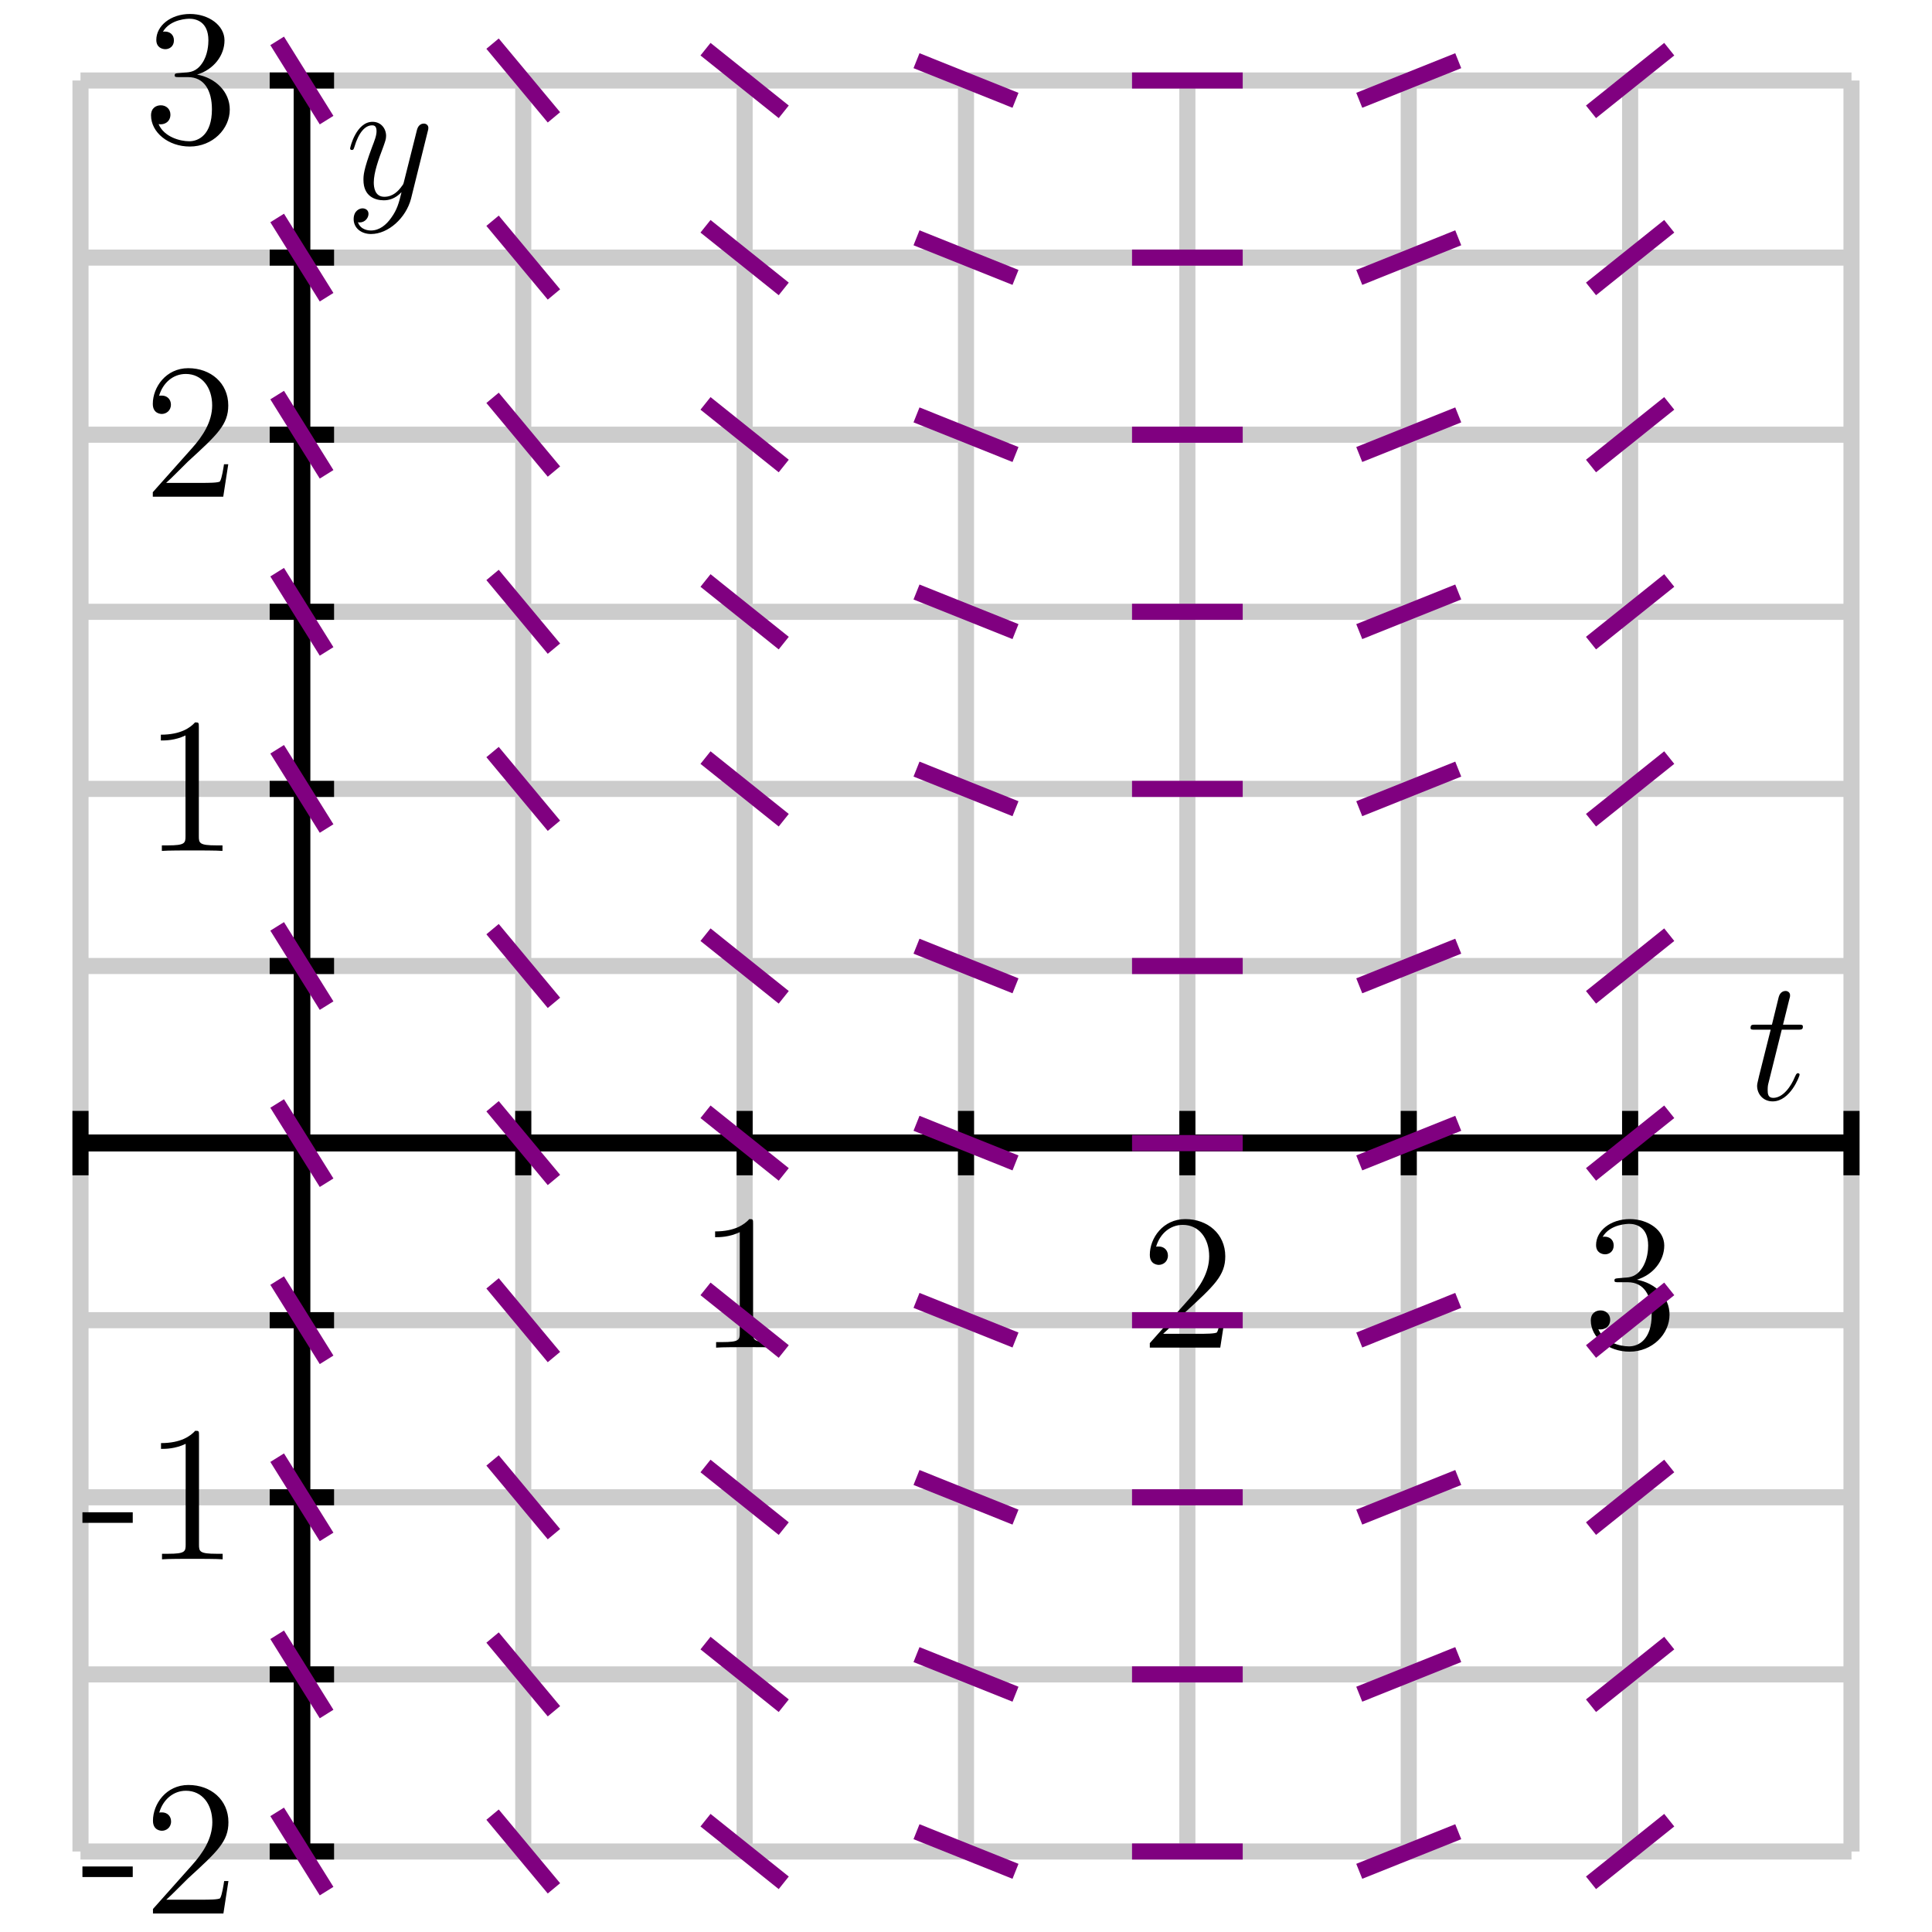
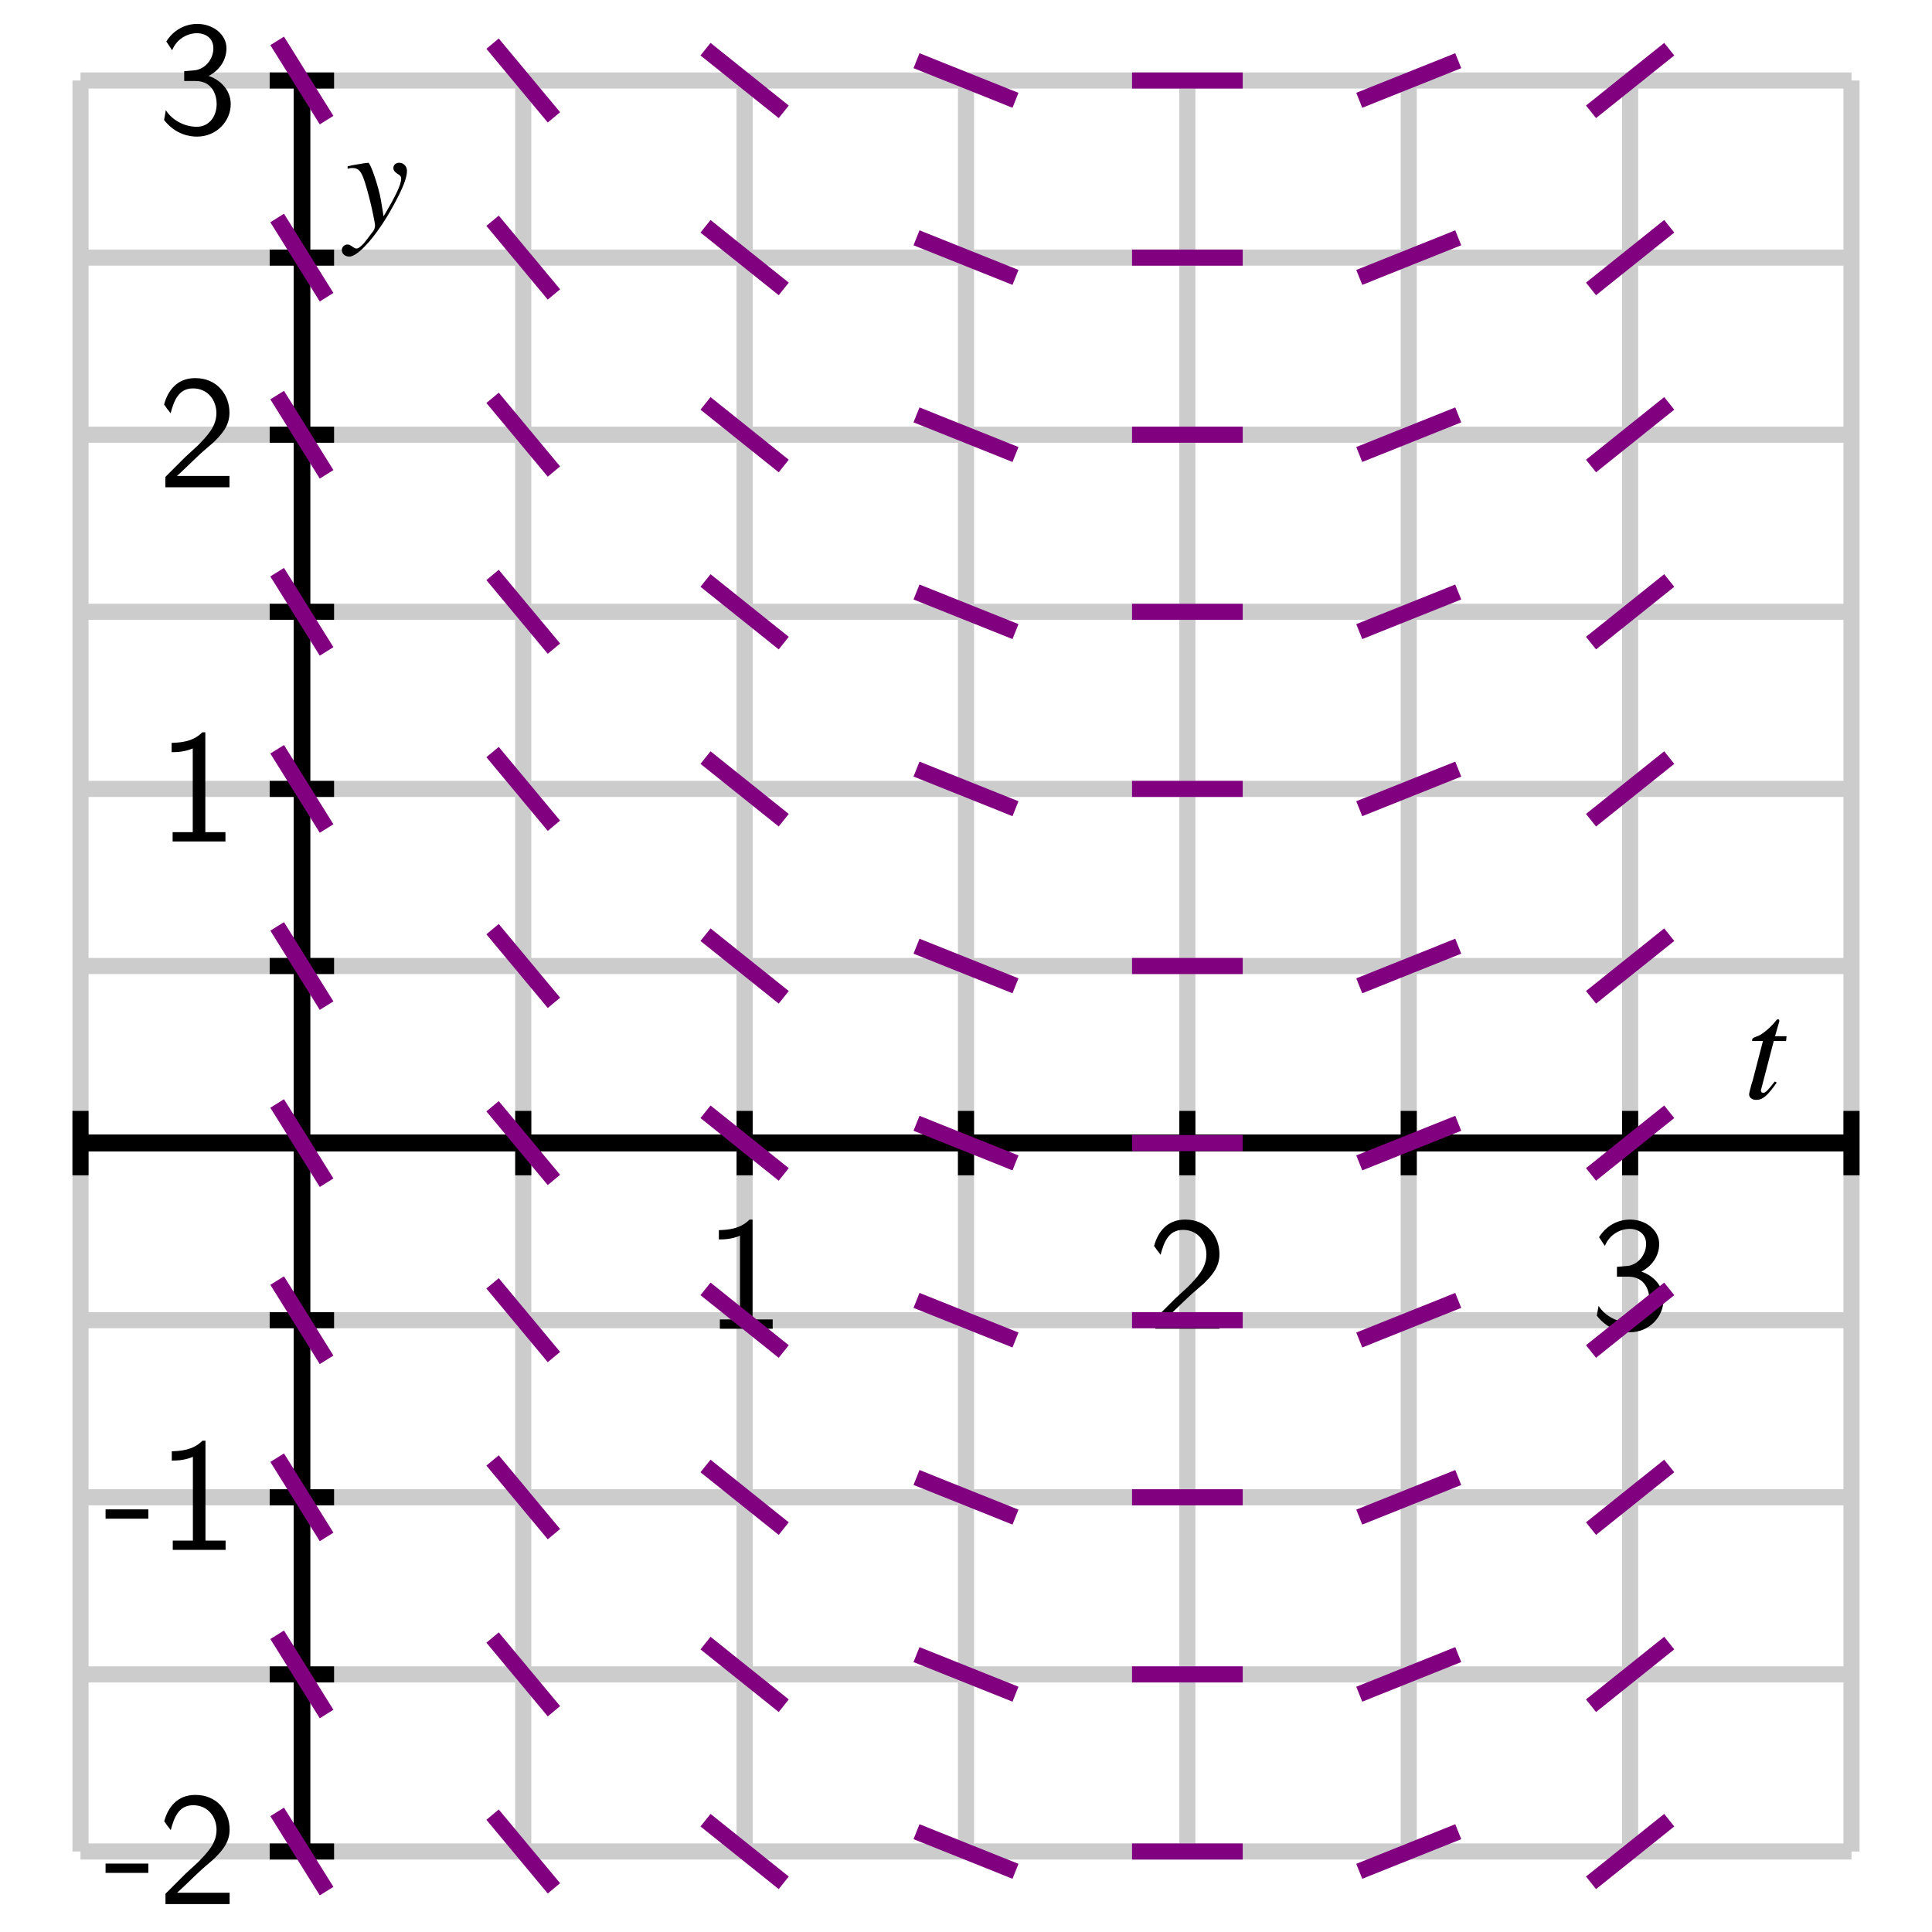
<svg xmlns="http://www.w3.org/2000/svg" xmlns:xlink="http://www.w3.org/1999/xlink" width="120pt" height="120pt" viewBox="0 0 120 120" version="1.1">
  <defs>
    <g>
      <symbol overflow="visible" id="glyph0-0">
        <path style="stroke:none;" d="" />
      </symbol>
      <symbol overflow="visible" id="glyph0-1">
-         <path style="stroke:none;" d="M 3.453 -7.688 C 3.453 -7.969 3.453 -7.984 3.219 -7.984 C 2.922 -7.656 2.328 -7.219 1.094 -7.219 L 1.094 -6.859 C 1.375 -6.859 1.969 -6.859 2.625 -7.172 L 2.625 -0.922 C 2.625 -0.484 2.594 -0.344 1.531 -0.344 L 1.156 -0.344 L 1.156 0 C 1.484 -0.031 2.656 -0.031 3.047 -0.031 C 3.438 -0.031 4.594 -0.031 4.922 0 L 4.922 -0.344 L 4.547 -0.344 C 3.484 -0.344 3.453 -0.484 3.453 -0.922 Z M 3.453 -7.688 " />
+         <path style="stroke:none;" d="M 2.984 -6.781 L 2.797 -6.781 C 2.203 -6.172 1.375 -6.141 0.891 -6.125 L 0.891 -5.547 C 1.219 -5.547 1.703 -5.562 2.203 -5.781 L 2.203 -0.578 L 0.953 -0.578 L 0.953 0 L 4.234 0 L 4.234 -0.578 L 2.984 -0.578 Z M 2.984 -6.781 " />
      </symbol>
      <symbol overflow="visible" id="glyph0-2">
-         <path style="stroke:none;" d="M 5.281 -2.016 L 5.016 -2.016 C 4.984 -1.812 4.891 -1.156 4.766 -0.953 C 4.688 -0.859 4 -0.859 3.641 -0.859 L 1.422 -0.859 C 1.734 -1.125 2.469 -1.891 2.781 -2.188 C 4.609 -3.859 5.281 -4.484 5.281 -5.672 C 5.281 -7.062 4.188 -7.984 2.797 -7.984 C 1.406 -7.984 0.594 -6.797 0.594 -5.766 C 0.594 -5.141 1.109 -5.141 1.156 -5.141 C 1.406 -5.141 1.719 -5.328 1.719 -5.719 C 1.719 -6.047 1.484 -6.281 1.156 -6.281 C 1.047 -6.281 1.016 -6.281 0.984 -6.266 C 1.219 -7.078 1.859 -7.625 2.641 -7.625 C 3.656 -7.625 4.281 -6.781 4.281 -5.672 C 4.281 -4.656 3.703 -3.766 3.016 -3 L 0.594 -0.281 L 0.594 0 L 4.969 0 Z M 5.281 -2.016 " />
+         <path style="stroke:none;" d="M 1.734 -1.875 L 0.5 -0.641 L 0.5 0 L 4.484 0 L 4.484 -0.703 L 2.672 -0.703 C 2.547 -0.703 2.438 -0.703 2.312 -0.703 L 1.219 -0.703 C 1.547 -0.984 2.297 -1.734 2.609 -2.016 C 2.797 -2.203 3.312 -2.625 3.5 -2.797 C 3.953 -3.25 4.484 -3.781 4.484 -4.625 C 4.484 -5.781 3.688 -6.781 2.359 -6.781 C 1.219 -6.781 0.656 -6 0.422 -5.141 C 0.547 -4.969 0.594 -4.906 0.609 -4.875 C 0.625 -4.859 0.734 -4.734 0.828 -4.594 C 1.031 -5.359 1.312 -6.141 2.219 -6.141 C 3.156 -6.141 3.672 -5.391 3.672 -4.609 C 3.672 -3.766 3.094 -3.188 2.516 -2.594 Z M 1.734 -1.875 " />
      </symbol>
      <symbol overflow="visible" id="glyph0-3">
-         <path style="stroke:none;" d="M 2.203 -4.312 C 2 -4.297 1.953 -4.281 1.953 -4.172 C 1.953 -4.062 2.016 -4.062 2.234 -4.062 L 2.781 -4.062 C 3.797 -4.062 4.266 -3.219 4.266 -2.062 C 4.266 -0.484 3.438 -0.078 2.859 -0.078 C 2.281 -0.078 1.297 -0.344 0.953 -1.141 C 1.328 -1.078 1.688 -1.297 1.688 -1.734 C 1.688 -2.078 1.422 -2.312 1.094 -2.312 C 0.797 -2.312 0.484 -2.141 0.484 -1.688 C 0.484 -0.625 1.562 0.25 2.891 0.25 C 4.312 0.25 5.375 -0.844 5.375 -2.047 C 5.375 -3.156 4.484 -4.016 3.344 -4.219 C 4.375 -4.531 5.047 -5.406 5.047 -6.344 C 5.047 -7.281 4.062 -7.984 2.906 -7.984 C 1.703 -7.984 0.812 -7.25 0.812 -6.375 C 0.812 -5.891 1.188 -5.797 1.375 -5.797 C 1.625 -5.797 1.906 -5.969 1.906 -6.344 C 1.906 -6.719 1.625 -6.891 1.359 -6.891 C 1.281 -6.891 1.266 -6.891 1.219 -6.875 C 1.688 -7.688 2.812 -7.688 2.875 -7.688 C 3.266 -7.688 4.047 -7.516 4.047 -6.344 C 4.047 -6.109 4.016 -5.438 3.656 -4.922 C 3.297 -4.391 2.891 -4.359 2.562 -4.344 Z M 2.203 -4.312 " />
+         <path style="stroke:none;" d="M 0.922 -5.141 C 1.203 -5.844 1.859 -6.203 2.469 -6.203 C 2.984 -6.203 3.484 -5.906 3.484 -5.266 C 3.484 -4.656 3.062 -4.062 2.453 -3.922 C 2.406 -3.906 2.375 -3.906 1.672 -3.844 L 1.672 -3.234 L 2.375 -3.234 C 3.453 -3.234 3.688 -2.312 3.688 -1.812 C 3.688 -1.031 3.219 -0.391 2.453 -0.391 C 1.766 -0.391 0.969 -0.734 0.531 -1.422 L 0.422 -0.812 C 1.156 0.125 2.062 0.219 2.469 0.219 C 3.688 0.219 4.562 -0.75 4.562 -1.797 C 4.562 -2.703 3.875 -3.328 3.188 -3.547 C 3.953 -3.953 4.297 -4.625 4.297 -5.266 C 4.297 -6.125 3.469 -6.781 2.484 -6.781 C 1.703 -6.781 0.984 -6.375 0.562 -5.688 Z M 0.922 -5.141 " />
      </symbol>
      <symbol overflow="visible" id="glyph0-4">
-         <path style="stroke:none;" d="M 3.25 -2.266 L 3.25 -2.922 L 0.125 -2.922 L 0.125 -2.266 Z M 3.25 -2.266 " />
+         <path style="stroke:none;" d="M 2.766 -1.938 L 2.766 -2.516 L 0.109 -2.516 L 0.109 -1.938 Z M 2.766 -1.938 " />
      </symbol>
      <symbol overflow="visible" id="glyph1-0">
        <path style="stroke:none;" d="" />
      </symbol>
      <symbol overflow="visible" id="glyph1-1">
-         <path style="stroke:none;" d="M 2.172 -4.344 L 3.156 -4.344 C 3.375 -4.344 3.484 -4.344 3.484 -4.531 C 3.484 -4.656 3.406 -4.656 3.203 -4.656 L 2.25 -4.656 L 2.641 -6.234 C 2.688 -6.375 2.688 -6.406 2.688 -6.484 C 2.688 -6.656 2.547 -6.75 2.406 -6.75 C 2.328 -6.75 2.078 -6.719 1.984 -6.375 L 1.562 -4.656 L 0.547 -4.656 C 0.328 -4.656 0.234 -4.656 0.234 -4.453 C 0.234 -4.344 0.312 -4.344 0.516 -4.344 L 1.484 -4.344 L 0.766 -1.484 C 0.688 -1.109 0.641 -1 0.641 -0.859 C 0.641 -0.359 1 0.109 1.609 0.109 C 2.703 0.109 3.281 -1.469 3.281 -1.547 C 3.281 -1.609 3.234 -1.641 3.172 -1.641 C 3.156 -1.641 3.109 -1.641 3.094 -1.594 C 3.078 -1.594 3.062 -1.578 2.984 -1.406 C 2.766 -0.859 2.266 -0.109 1.641 -0.109 C 1.312 -0.109 1.297 -0.375 1.297 -0.609 C 1.297 -0.625 1.297 -0.828 1.328 -0.953 Z M 2.172 -4.344 " />
+         <path style="stroke:none;" d="M 2.656 -3.859 L 1.938 -3.859 L 2.203 -4.781 C 2.203 -4.797 2.203 -4.812 2.203 -4.828 C 2.203 -4.891 2.172 -4.906 2.141 -4.906 C 2.078 -4.906 2.047 -4.906 2 -4.828 C 1.641 -4.375 1.094 -3.922 0.797 -3.844 C 0.578 -3.766 0.516 -3.719 0.516 -3.625 C 0.516 -3.609 0.516 -3.594 0.516 -3.562 L 1.188 -3.562 L 0.547 -1.094 C 0.516 -1.016 0.516 -0.984 0.484 -0.906 C 0.406 -0.625 0.328 -0.312 0.328 -0.25 C 0.328 -0.047 0.516 0.094 0.766 0.094 C 1.172 0.094 1.469 -0.156 2.047 -0.984 L 1.922 -1.047 C 1.484 -0.484 1.344 -0.344 1.203 -0.344 C 1.109 -0.344 1.062 -0.406 1.062 -0.516 C 1.062 -0.531 1.062 -0.547 1.078 -0.562 L 1.859 -3.562 L 2.625 -3.562 Z M 2.656 -3.859 " />
      </symbol>
      <symbol overflow="visible" id="glyph1-2">
-         <path style="stroke:none;" d="M 2.844 1.203 C 2.547 1.625 2.125 1.984 1.594 1.984 C 1.469 1.984 0.953 1.969 0.781 1.469 C 0.828 1.484 0.875 1.484 0.891 1.484 C 1.219 1.484 1.438 1.203 1.438 0.953 C 1.438 0.703 1.234 0.609 1.062 0.609 C 0.891 0.609 0.516 0.75 0.516 1.281 C 0.516 1.828 0.984 2.203 1.594 2.203 C 2.672 2.203 3.766 1.203 4.078 0.016 L 5.125 -4.203 C 5.141 -4.25 5.156 -4.312 5.156 -4.391 C 5.156 -4.547 5.031 -4.656 4.875 -4.656 C 4.766 -4.656 4.547 -4.609 4.453 -4.281 L 3.656 -1.109 C 3.609 -0.922 3.609 -0.891 3.516 -0.781 C 3.297 -0.469 2.953 -0.109 2.422 -0.109 C 1.828 -0.109 1.766 -0.703 1.766 -1 C 1.766 -1.609 2.062 -2.438 2.359 -3.219 C 2.469 -3.531 2.531 -3.688 2.531 -3.891 C 2.531 -4.344 2.219 -4.766 1.688 -4.766 C 0.688 -4.766 0.297 -3.203 0.297 -3.109 C 0.297 -3.062 0.328 -3.016 0.406 -3.016 C 0.5 -3.016 0.516 -3.062 0.562 -3.203 C 0.828 -4.109 1.234 -4.547 1.656 -4.547 C 1.75 -4.547 1.938 -4.547 1.938 -4.188 C 1.938 -3.906 1.812 -3.594 1.656 -3.188 C 1.125 -1.766 1.125 -1.422 1.125 -1.156 C 1.125 -0.125 1.859 0.109 2.391 0.109 C 2.703 0.109 3.094 0.016 3.484 -0.391 L 3.484 -0.375 C 3.328 0.266 3.219 0.688 2.844 1.203 Z M 2.844 1.203 " />
+         <path style="stroke:none;" d="M 0.141 -3.594 C 0.25 -3.625 0.312 -3.641 0.406 -3.641 C 0.922 -3.641 1.062 -3.406 1.469 -1.859 C 1.625 -1.281 1.844 -0.219 1.844 -0.078 C 1.844 0.078 1.797 0.219 1.656 0.375 C 1.375 0.75 1.203 0.984 1.094 1.094 C 0.906 1.281 0.797 1.359 0.688 1.359 C 0.625 1.359 0.562 1.328 0.469 1.266 C 0.328 1.156 0.234 1.109 0.141 1.109 C -0.062 1.109 -0.219 1.266 -0.219 1.453 C -0.219 1.688 -0.016 1.859 0.25 1.859 C 0.812 1.859 2 0.5 2.969 -1.281 C 3.578 -2.391 3.828 -3.031 3.828 -3.469 C 3.828 -3.75 3.609 -3.969 3.344 -3.969 C 3.125 -3.969 2.984 -3.828 2.984 -3.641 C 2.984 -3.5 3.062 -3.406 3.234 -3.281 C 3.406 -3.188 3.469 -3.109 3.469 -2.984 C 3.469 -2.625 3.141 -1.922 2.375 -0.641 L 2.203 -1.688 C 2.062 -2.484 1.562 -3.969 1.422 -3.969 L 1.391 -3.969 C 1.375 -3.953 1.344 -3.953 1.312 -3.953 C 1.219 -3.953 0.906 -3.891 0.422 -3.812 C 0.375 -3.797 0.266 -3.766 0.141 -3.75 Z M 0.141 -3.594 " />
      </symbol>
    </g>
  </defs>
  <g id="surface1">
    <path style="fill:none;stroke-width:10;stroke-linecap:butt;stroke-linejoin:miter;stroke:rgb(80.077%,80.077%,80.077%);stroke-opacity:1;stroke-miterlimit:10;" d="M 50 50 L 50 1150 M 187.5 50 L 187.5 1150 M 325 50 L 325 1150 M 462.5 50 L 462.5 1150 M 600 50 L 600 1150 M 737.5 50 L 737.5 1150 M 875 50 L 875 1150 M 1012.5 50 L 1012.5 1150 M 1150 50 L 1150 1150 M 50 50 L 1150 50 M 50 160 L 1150 160 M 50 270 L 1150 270 M 50 380 L 1150 380 M 50 490 L 1150 490 M 50 600 L 1150 600 M 50 710 L 1150 710 M 50 820 L 1150 820 M 50 930 L 1150 930 M 50 1040 L 1150 1040 M 50 1150 L 1150 1150 " transform="matrix(0.1,0,0,-0.1,0,120)" />
    <path style="fill:none;stroke-width:10;stroke-linecap:butt;stroke-linejoin:miter;stroke:rgb(0%,0%,0%);stroke-opacity:1;stroke-miterlimit:10;" d="M 50 490 L 1150 490 M 187.5 50 L 187.5 1150 " transform="matrix(0.1,0,0,-0.1,0,120)" />
    <path style="fill:none;stroke-width:10;stroke-linecap:butt;stroke-linejoin:miter;stroke:rgb(0%,0%,0%);stroke-opacity:1;stroke-miterlimit:10;" d="M 50 490 L 1150 490 M 187.5 50 L 187.5 1150 M 50 470 L 50 510 " transform="matrix(0.1,0,0,-0.1,0,120)" />
    <path style="fill:none;stroke-width:10;stroke-linecap:butt;stroke-linejoin:miter;stroke:rgb(0%,0%,0%);stroke-opacity:1;stroke-miterlimit:10;" d="M 50 490 L 1150 490 M 187.5 50 L 187.5 1150 M 187.5 470 L 187.5 510 " transform="matrix(0.1,0,0,-0.1,0,120)" />
    <path style="fill:none;stroke-width:10;stroke-linecap:butt;stroke-linejoin:miter;stroke:rgb(0%,0%,0%);stroke-opacity:1;stroke-miterlimit:10;" d="M 50 490 L 1150 490 M 187.5 50 L 187.5 1150 M 325 470 L 325 510 " transform="matrix(0.1,0,0,-0.1,0,120)" />
    <path style="fill:none;stroke-width:10;stroke-linecap:butt;stroke-linejoin:miter;stroke:rgb(0%,0%,0%);stroke-opacity:1;stroke-miterlimit:10;" d="M 50 490 L 1150 490 M 187.5 50 L 187.5 1150 M 462.5 470 L 462.5 510 " transform="matrix(0.1,0,0,-0.1,0,120)" />
    <path style="fill:none;stroke-width:10;stroke-linecap:butt;stroke-linejoin:miter;stroke:rgb(0%,0%,0%);stroke-opacity:1;stroke-miterlimit:10;" d="M 50 490 L 1150 490 M 187.5 50 L 187.5 1150 M 600 470 L 600 510 " transform="matrix(0.1,0,0,-0.1,0,120)" />
    <path style="fill:none;stroke-width:10;stroke-linecap:butt;stroke-linejoin:miter;stroke:rgb(0%,0%,0%);stroke-opacity:1;stroke-miterlimit:10;" d="M 50 490 L 1150 490 M 187.5 50 L 187.5 1150 M 737.5 470 L 737.5 510 " transform="matrix(0.1,0,0,-0.1,0,120)" />
    <path style="fill:none;stroke-width:10;stroke-linecap:butt;stroke-linejoin:miter;stroke:rgb(0%,0%,0%);stroke-opacity:1;stroke-miterlimit:10;" d="M 50 490 L 1150 490 M 187.5 50 L 187.5 1150 M 875 470 L 875 510 " transform="matrix(0.1,0,0,-0.1,0,120)" />
    <path style="fill:none;stroke-width:10;stroke-linecap:butt;stroke-linejoin:miter;stroke:rgb(0%,0%,0%);stroke-opacity:1;stroke-miterlimit:10;" d="M 50 490 L 1150 490 M 187.5 50 L 187.5 1150 M 1012.5 470 L 1012.5 510 " transform="matrix(0.1,0,0,-0.1,0,120)" />
    <path style="fill:none;stroke-width:10;stroke-linecap:butt;stroke-linejoin:miter;stroke:rgb(0%,0%,0%);stroke-opacity:1;stroke-miterlimit:10;" d="M 50 490 L 1150 490 M 187.5 50 L 187.5 1150 M 1150 470 L 1150 510 " transform="matrix(0.1,0,0,-0.1,0,120)" />
    <path style="fill:none;stroke-width:10;stroke-linecap:butt;stroke-linejoin:miter;stroke:rgb(0%,0%,0%);stroke-opacity:1;stroke-miterlimit:10;" d="M 50 490 L 1150 490 M 187.5 50 L 187.5 1150 M 167.5 50 L 207.5 50 " transform="matrix(0.1,0,0,-0.1,0,120)" />
    <path style="fill:none;stroke-width:10;stroke-linecap:butt;stroke-linejoin:miter;stroke:rgb(0%,0%,0%);stroke-opacity:1;stroke-miterlimit:10;" d="M 50 490 L 1150 490 M 187.5 50 L 187.5 1150 M 167.5 160 L 207.5 160 " transform="matrix(0.1,0,0,-0.1,0,120)" />
    <path style="fill:none;stroke-width:10;stroke-linecap:butt;stroke-linejoin:miter;stroke:rgb(0%,0%,0%);stroke-opacity:1;stroke-miterlimit:10;" d="M 50 490 L 1150 490 M 187.5 50 L 187.5 1150 M 167.5 270 L 207.5 270 " transform="matrix(0.1,0,0,-0.1,0,120)" />
    <path style="fill:none;stroke-width:10;stroke-linecap:butt;stroke-linejoin:miter;stroke:rgb(0%,0%,0%);stroke-opacity:1;stroke-miterlimit:10;" d="M 50 490 L 1150 490 M 187.5 50 L 187.5 1150 M 167.5 380 L 207.5 380 " transform="matrix(0.1,0,0,-0.1,0,120)" />
    <path style="fill:none;stroke-width:10;stroke-linecap:butt;stroke-linejoin:miter;stroke:rgb(0%,0%,0%);stroke-opacity:1;stroke-miterlimit:10;" d="M 50 490 L 1150 490 M 187.5 50 L 187.5 1150 M 167.5 490 L 207.5 490 " transform="matrix(0.1,0,0,-0.1,0,120)" />
    <path style="fill:none;stroke-width:10;stroke-linecap:butt;stroke-linejoin:miter;stroke:rgb(0%,0%,0%);stroke-opacity:1;stroke-miterlimit:10;" d="M 50 490 L 1150 490 M 187.5 50 L 187.5 1150 M 167.5 600 L 207.5 600 " transform="matrix(0.1,0,0,-0.1,0,120)" />
    <path style="fill:none;stroke-width:10;stroke-linecap:butt;stroke-linejoin:miter;stroke:rgb(0%,0%,0%);stroke-opacity:1;stroke-miterlimit:10;" d="M 50 490 L 1150 490 M 187.5 50 L 187.5 1150 M 167.5 710 L 207.5 710 " transform="matrix(0.1,0,0,-0.1,0,120)" />
    <path style="fill:none;stroke-width:10;stroke-linecap:butt;stroke-linejoin:miter;stroke:rgb(0%,0%,0%);stroke-opacity:1;stroke-miterlimit:10;" d="M 50 490 L 1150 490 M 187.5 50 L 187.5 1150 M 167.5 820 L 207.5 820 " transform="matrix(0.1,0,0,-0.1,0,120)" />
    <path style="fill:none;stroke-width:10;stroke-linecap:butt;stroke-linejoin:miter;stroke:rgb(0%,0%,0%);stroke-opacity:1;stroke-miterlimit:10;" d="M 50 490 L 1150 490 M 187.5 50 L 187.5 1150 M 167.5 930 L 207.5 930 " transform="matrix(0.1,0,0,-0.1,0,120)" />
    <path style="fill:none;stroke-width:10;stroke-linecap:butt;stroke-linejoin:miter;stroke:rgb(0%,0%,0%);stroke-opacity:1;stroke-miterlimit:10;" d="M 50 490 L 1150 490 M 187.5 50 L 187.5 1150 M 167.5 1040 L 207.5 1040 " transform="matrix(0.1,0,0,-0.1,0,120)" />
    <path style="fill:none;stroke-width:10;stroke-linecap:butt;stroke-linejoin:miter;stroke:rgb(0%,0%,0%);stroke-opacity:1;stroke-miterlimit:10;" d="M 50 490 L 1150 490 M 187.5 50 L 187.5 1150 M 167.5 1150 L 207.5 1150 " transform="matrix(0.1,0,0,-0.1,0,120)" />
    <g style="fill:rgb(0%,0%,0%);fill-opacity:1;">
-       <use xlink:href="#glyph0-1" x="43.323" y="83.704" />
+       <use xlink:href="#glyph0-1" x="43.759" y="82.531" />
    </g>
    <g style="fill:rgb(0%,0%,0%);fill-opacity:1;">
-       <use xlink:href="#glyph0-2" x="70.823" y="83.704" />
+       <use xlink:href="#glyph0-2" x="71.259" y="82.531" />
    </g>
    <g style="fill:rgb(0%,0%,0%);fill-opacity:1;">
-       <use xlink:href="#glyph0-3" x="98.323" y="83.704" />
+       <use xlink:href="#glyph0-3" x="98.759" y="82.531" />
    </g>
    <g style="fill:rgb(0%,0%,0%);fill-opacity:1;">
-       <use xlink:href="#glyph0-4" x="4.995" y="118.852" />
-       <use xlink:href="#glyph0-2" x="8.907" y="118.852" />
+       <use xlink:href="#glyph0-4" x="6.448" y="118.266" />
+       <use xlink:href="#glyph0-2" x="9.778" y="118.266" />
    </g>
    <g style="fill:rgb(0%,0%,0%);fill-opacity:1;">
-       <use xlink:href="#glyph0-4" x="4.995" y="96.852" />
-       <use xlink:href="#glyph0-1" x="8.907" y="96.852" />
+       <use xlink:href="#glyph0-4" x="6.448" y="96.266" />
+       <use xlink:href="#glyph0-1" x="9.778" y="96.266" />
    </g>
    <g style="fill:rgb(0%,0%,0%);fill-opacity:1;">
-       <use xlink:href="#glyph0-1" x="8.897" y="52.852" />
+       <use xlink:href="#glyph0-1" x="9.769" y="52.266" />
    </g>
    <g style="fill:rgb(0%,0%,0%);fill-opacity:1;">
-       <use xlink:href="#glyph0-2" x="8.897" y="30.852" />
+       <use xlink:href="#glyph0-2" x="9.769" y="30.266" />
    </g>
    <g style="fill:rgb(0%,0%,0%);fill-opacity:1;">
-       <use xlink:href="#glyph0-3" x="8.897" y="8.852" />
+       <use xlink:href="#glyph0-3" x="9.769" y="8.266" />
    </g>
    <g style="fill:rgb(0%,0%,0%);fill-opacity:1;">
-       <use xlink:href="#glyph1-1" x="108.496" y="68.3" />
+       <use xlink:href="#glyph1-1" x="108.312" y="68.221" />
    </g>
    <g style="fill:rgb(0%,0%,0%);fill-opacity:1;">
-       <use xlink:href="#glyph1-2" x="21.45" y="12.332" />
+       <use xlink:href="#glyph1-2" x="21.45" y="14.077" />
    </g>
    <path style="fill:none;stroke-width:10;stroke-linecap:butt;stroke-linejoin:miter;stroke:rgb(50%,0%,50%);stroke-opacity:1;stroke-miterlimit:10;" d="M 172.148 74.609 L 202.852 25.391 " transform="matrix(0.1,0,0,-0.1,0,120)" />
    <path style="fill:none;stroke-width:10;stroke-linecap:butt;stroke-linejoin:miter;stroke:rgb(50%,0%,50%);stroke-opacity:1;stroke-miterlimit:10;" d="M 172.148 184.609 L 202.852 135.391 " transform="matrix(0.1,0,0,-0.1,0,120)" />
    <path style="fill:none;stroke-width:10;stroke-linecap:butt;stroke-linejoin:miter;stroke:rgb(50%,0%,50%);stroke-opacity:1;stroke-miterlimit:10;" d="M 172.148 294.609 L 202.852 245.391 " transform="matrix(0.1,0,0,-0.1,0,120)" />
    <path style="fill:none;stroke-width:10;stroke-linecap:butt;stroke-linejoin:miter;stroke:rgb(50%,0%,50%);stroke-opacity:1;stroke-miterlimit:10;" d="M 172.148 404.609 L 202.852 355.391 " transform="matrix(0.1,0,0,-0.1,0,120)" />
    <path style="fill:none;stroke-width:10;stroke-linecap:butt;stroke-linejoin:miter;stroke:rgb(50%,0%,50%);stroke-opacity:1;stroke-miterlimit:10;" d="M 172.148 514.609 L 202.852 465.391 " transform="matrix(0.1,0,0,-0.1,0,120)" />
    <path style="fill:none;stroke-width:10;stroke-linecap:butt;stroke-linejoin:miter;stroke:rgb(50%,0%,50%);stroke-opacity:1;stroke-miterlimit:10;" d="M 172.148 624.609 L 202.852 575.391 " transform="matrix(0.1,0,0,-0.1,0,120)" />
    <path style="fill:none;stroke-width:10;stroke-linecap:butt;stroke-linejoin:miter;stroke:rgb(50%,0%,50%);stroke-opacity:1;stroke-miterlimit:10;" d="M 172.148 734.609 L 202.852 685.391 " transform="matrix(0.1,0,0,-0.1,0,120)" />
    <path style="fill:none;stroke-width:10;stroke-linecap:butt;stroke-linejoin:miter;stroke:rgb(50%,0%,50%);stroke-opacity:1;stroke-miterlimit:10;" d="M 172.148 844.609 L 202.852 795.391 " transform="matrix(0.1,0,0,-0.1,0,120)" />
    <path style="fill:none;stroke-width:10;stroke-linecap:butt;stroke-linejoin:miter;stroke:rgb(50%,0%,50%);stroke-opacity:1;stroke-miterlimit:10;" d="M 172.148 954.609 L 202.852 905.391 " transform="matrix(0.1,0,0,-0.1,0,120)" />
    <path style="fill:none;stroke-width:10;stroke-linecap:butt;stroke-linejoin:miter;stroke:rgb(50%,0%,50%);stroke-opacity:1;stroke-miterlimit:10;" d="M 172.148 1064.609 L 202.852 1015.391 " transform="matrix(0.1,0,0,-0.1,0,120)" />
    <path style="fill:none;stroke-width:10;stroke-linecap:butt;stroke-linejoin:miter;stroke:rgb(50%,0%,50%);stroke-opacity:1;stroke-miterlimit:10;" d="M 172.148 1174.609 L 202.852 1125.391 " transform="matrix(0.1,0,0,-0.1,0,120)" />
    <path style="fill:none;stroke-width:10;stroke-linecap:butt;stroke-linejoin:miter;stroke:rgb(50%,0%,50%);stroke-opacity:1;stroke-miterlimit:10;" d="M 305.938 72.891 L 344.062 27.109 " transform="matrix(0.1,0,0,-0.1,0,120)" />
    <path style="fill:none;stroke-width:10;stroke-linecap:butt;stroke-linejoin:miter;stroke:rgb(50%,0%,50%);stroke-opacity:1;stroke-miterlimit:10;" d="M 305.938 182.891 L 344.062 137.109 " transform="matrix(0.1,0,0,-0.1,0,120)" />
    <path style="fill:none;stroke-width:10;stroke-linecap:butt;stroke-linejoin:miter;stroke:rgb(50%,0%,50%);stroke-opacity:1;stroke-miterlimit:10;" d="M 305.938 292.891 L 344.062 247.109 " transform="matrix(0.1,0,0,-0.1,0,120)" />
    <path style="fill:none;stroke-width:10;stroke-linecap:butt;stroke-linejoin:miter;stroke:rgb(50%,0%,50%);stroke-opacity:1;stroke-miterlimit:10;" d="M 305.938 402.891 L 344.062 357.109 " transform="matrix(0.1,0,0,-0.1,0,120)" />
    <path style="fill:none;stroke-width:10;stroke-linecap:butt;stroke-linejoin:miter;stroke:rgb(50%,0%,50%);stroke-opacity:1;stroke-miterlimit:10;" d="M 305.938 512.891 L 344.062 467.109 " transform="matrix(0.1,0,0,-0.1,0,120)" />
    <path style="fill:none;stroke-width:10;stroke-linecap:butt;stroke-linejoin:miter;stroke:rgb(50%,0%,50%);stroke-opacity:1;stroke-miterlimit:10;" d="M 305.938 622.891 L 344.062 577.109 " transform="matrix(0.1,0,0,-0.1,0,120)" />
    <path style="fill:none;stroke-width:10;stroke-linecap:butt;stroke-linejoin:miter;stroke:rgb(50%,0%,50%);stroke-opacity:1;stroke-miterlimit:10;" d="M 305.938 732.891 L 344.062 687.109 " transform="matrix(0.1,0,0,-0.1,0,120)" />
    <path style="fill:none;stroke-width:10;stroke-linecap:butt;stroke-linejoin:miter;stroke:rgb(50%,0%,50%);stroke-opacity:1;stroke-miterlimit:10;" d="M 305.938 842.891 L 344.062 797.109 " transform="matrix(0.1,0,0,-0.1,0,120)" />
    <path style="fill:none;stroke-width:10;stroke-linecap:butt;stroke-linejoin:miter;stroke:rgb(50%,0%,50%);stroke-opacity:1;stroke-miterlimit:10;" d="M 305.938 952.891 L 344.062 907.109 " transform="matrix(0.1,0,0,-0.1,0,120)" />
    <path style="fill:none;stroke-width:10;stroke-linecap:butt;stroke-linejoin:miter;stroke:rgb(50%,0%,50%);stroke-opacity:1;stroke-miterlimit:10;" d="M 305.938 1062.891 L 344.062 1017.109 " transform="matrix(0.1,0,0,-0.1,0,120)" />
    <path style="fill:none;stroke-width:10;stroke-linecap:butt;stroke-linejoin:miter;stroke:rgb(50%,0%,50%);stroke-opacity:1;stroke-miterlimit:10;" d="M 305.938 1172.891 L 344.062 1127.109 " transform="matrix(0.1,0,0,-0.1,0,120)" />
    <path style="fill:none;stroke-width:10;stroke-linecap:butt;stroke-linejoin:miter;stroke:rgb(50%,0%,50%);stroke-opacity:1;stroke-miterlimit:10;" d="M 438.203 69.453 L 486.797 30.547 " transform="matrix(0.1,0,0,-0.1,0,120)" />
    <path style="fill:none;stroke-width:10;stroke-linecap:butt;stroke-linejoin:miter;stroke:rgb(50%,0%,50%);stroke-opacity:1;stroke-miterlimit:10;" d="M 438.203 179.453 L 486.797 140.547 " transform="matrix(0.1,0,0,-0.1,0,120)" />
    <path style="fill:none;stroke-width:10;stroke-linecap:butt;stroke-linejoin:miter;stroke:rgb(50%,0%,50%);stroke-opacity:1;stroke-miterlimit:10;" d="M 438.203 289.453 L 486.797 250.547 " transform="matrix(0.1,0,0,-0.1,0,120)" />
    <path style="fill:none;stroke-width:10;stroke-linecap:butt;stroke-linejoin:miter;stroke:rgb(50%,0%,50%);stroke-opacity:1;stroke-miterlimit:10;" d="M 438.203 399.453 L 486.797 360.547 " transform="matrix(0.1,0,0,-0.1,0,120)" />
    <path style="fill:none;stroke-width:10;stroke-linecap:butt;stroke-linejoin:miter;stroke:rgb(50%,0%,50%);stroke-opacity:1;stroke-miterlimit:10;" d="M 438.203 509.453 L 486.797 470.547 " transform="matrix(0.1,0,0,-0.1,0,120)" />
    <path style="fill:none;stroke-width:10;stroke-linecap:butt;stroke-linejoin:miter;stroke:rgb(50%,0%,50%);stroke-opacity:1;stroke-miterlimit:10;" d="M 438.203 619.453 L 486.797 580.547 " transform="matrix(0.1,0,0,-0.1,0,120)" />
    <path style="fill:none;stroke-width:10;stroke-linecap:butt;stroke-linejoin:miter;stroke:rgb(50%,0%,50%);stroke-opacity:1;stroke-miterlimit:10;" d="M 438.203 729.453 L 486.797 690.547 " transform="matrix(0.1,0,0,-0.1,0,120)" />
    <path style="fill:none;stroke-width:10;stroke-linecap:butt;stroke-linejoin:miter;stroke:rgb(50%,0%,50%);stroke-opacity:1;stroke-miterlimit:10;" d="M 438.203 839.453 L 486.797 800.547 " transform="matrix(0.1,0,0,-0.1,0,120)" />
    <path style="fill:none;stroke-width:10;stroke-linecap:butt;stroke-linejoin:miter;stroke:rgb(50%,0%,50%);stroke-opacity:1;stroke-miterlimit:10;" d="M 438.203 949.453 L 486.797 910.547 " transform="matrix(0.1,0,0,-0.1,0,120)" />
    <path style="fill:none;stroke-width:10;stroke-linecap:butt;stroke-linejoin:miter;stroke:rgb(50%,0%,50%);stroke-opacity:1;stroke-miterlimit:10;" d="M 438.203 1059.453 L 486.797 1020.547 " transform="matrix(0.1,0,0,-0.1,0,120)" />
    <path style="fill:none;stroke-width:10;stroke-linecap:butt;stroke-linejoin:miter;stroke:rgb(50%,0%,50%);stroke-opacity:1;stroke-miterlimit:10;" d="M 438.203 1169.453 L 486.797 1130.547 " transform="matrix(0.1,0,0,-0.1,0,120)" />
    <path style="fill:none;stroke-width:10;stroke-linecap:butt;stroke-linejoin:miter;stroke:rgb(50%,0%,50%);stroke-opacity:1;stroke-miterlimit:10;" d="M 569.258 62.305 L 630.742 37.695 " transform="matrix(0.1,0,0,-0.1,0,120)" />
    <path style="fill:none;stroke-width:10;stroke-linecap:butt;stroke-linejoin:miter;stroke:rgb(50%,0%,50%);stroke-opacity:1;stroke-miterlimit:10;" d="M 569.258 172.305 L 630.742 147.695 " transform="matrix(0.1,0,0,-0.1,0,120)" />
    <path style="fill:none;stroke-width:10;stroke-linecap:butt;stroke-linejoin:miter;stroke:rgb(50%,0%,50%);stroke-opacity:1;stroke-miterlimit:10;" d="M 569.258 282.305 L 630.742 257.695 " transform="matrix(0.1,0,0,-0.1,0,120)" />
    <path style="fill:none;stroke-width:10;stroke-linecap:butt;stroke-linejoin:miter;stroke:rgb(50%,0%,50%);stroke-opacity:1;stroke-miterlimit:10;" d="M 569.258 392.305 L 630.742 367.695 " transform="matrix(0.1,0,0,-0.1,0,120)" />
    <path style="fill:none;stroke-width:10;stroke-linecap:butt;stroke-linejoin:miter;stroke:rgb(50%,0%,50%);stroke-opacity:1;stroke-miterlimit:10;" d="M 569.258 502.305 L 630.742 477.695 " transform="matrix(0.1,0,0,-0.1,0,120)" />
    <path style="fill:none;stroke-width:10;stroke-linecap:butt;stroke-linejoin:miter;stroke:rgb(50%,0%,50%);stroke-opacity:1;stroke-miterlimit:10;" d="M 569.258 612.305 L 630.742 587.695 " transform="matrix(0.1,0,0,-0.1,0,120)" />
    <path style="fill:none;stroke-width:10;stroke-linecap:butt;stroke-linejoin:miter;stroke:rgb(50%,0%,50%);stroke-opacity:1;stroke-miterlimit:10;" d="M 569.258 722.305 L 630.742 697.695 " transform="matrix(0.1,0,0,-0.1,0,120)" />
    <path style="fill:none;stroke-width:10;stroke-linecap:butt;stroke-linejoin:miter;stroke:rgb(50%,0%,50%);stroke-opacity:1;stroke-miterlimit:10;" d="M 569.258 832.305 L 630.742 807.695 " transform="matrix(0.1,0,0,-0.1,0,120)" />
    <path style="fill:none;stroke-width:10;stroke-linecap:butt;stroke-linejoin:miter;stroke:rgb(50%,0%,50%);stroke-opacity:1;stroke-miterlimit:10;" d="M 569.258 942.305 L 630.742 917.695 " transform="matrix(0.1,0,0,-0.1,0,120)" />
    <path style="fill:none;stroke-width:10;stroke-linecap:butt;stroke-linejoin:miter;stroke:rgb(50%,0%,50%);stroke-opacity:1;stroke-miterlimit:10;" d="M 569.258 1052.305 L 630.742 1027.695 " transform="matrix(0.1,0,0,-0.1,0,120)" />
    <path style="fill:none;stroke-width:10;stroke-linecap:butt;stroke-linejoin:miter;stroke:rgb(50%,0%,50%);stroke-opacity:1;stroke-miterlimit:10;" d="M 569.258 1162.305 L 630.742 1137.695 " transform="matrix(0.1,0,0,-0.1,0,120)" />
    <path style="fill:none;stroke-width:10;stroke-linecap:butt;stroke-linejoin:miter;stroke:rgb(50%,0%,50%);stroke-opacity:1;stroke-miterlimit:10;" d="M 703.125 50 L 771.875 50 " transform="matrix(0.1,0,0,-0.1,0,120)" />
    <path style="fill:none;stroke-width:10;stroke-linecap:butt;stroke-linejoin:miter;stroke:rgb(50%,0%,50%);stroke-opacity:1;stroke-miterlimit:10;" d="M 703.125 160 L 771.875 160 " transform="matrix(0.1,0,0,-0.1,0,120)" />
    <path style="fill:none;stroke-width:10;stroke-linecap:butt;stroke-linejoin:miter;stroke:rgb(50%,0%,50%);stroke-opacity:1;stroke-miterlimit:10;" d="M 703.125 270 L 771.875 270 " transform="matrix(0.1,0,0,-0.1,0,120)" />
    <path style="fill:none;stroke-width:10;stroke-linecap:butt;stroke-linejoin:miter;stroke:rgb(50%,0%,50%);stroke-opacity:1;stroke-miterlimit:10;" d="M 703.125 380 L 771.875 380 " transform="matrix(0.1,0,0,-0.1,0,120)" />
    <path style="fill:none;stroke-width:10;stroke-linecap:butt;stroke-linejoin:miter;stroke:rgb(50%,0%,50%);stroke-opacity:1;stroke-miterlimit:10;" d="M 703.125 490 L 771.875 490 " transform="matrix(0.1,0,0,-0.1,0,120)" />
    <path style="fill:none;stroke-width:10;stroke-linecap:butt;stroke-linejoin:miter;stroke:rgb(50%,0%,50%);stroke-opacity:1;stroke-miterlimit:10;" d="M 703.125 600 L 771.875 600 " transform="matrix(0.1,0,0,-0.1,0,120)" />
    <path style="fill:none;stroke-width:10;stroke-linecap:butt;stroke-linejoin:miter;stroke:rgb(50%,0%,50%);stroke-opacity:1;stroke-miterlimit:10;" d="M 703.125 710 L 771.875 710 " transform="matrix(0.1,0,0,-0.1,0,120)" />
    <path style="fill:none;stroke-width:10;stroke-linecap:butt;stroke-linejoin:miter;stroke:rgb(50%,0%,50%);stroke-opacity:1;stroke-miterlimit:10;" d="M 703.125 820 L 771.875 820 " transform="matrix(0.1,0,0,-0.1,0,120)" />
    <path style="fill:none;stroke-width:10;stroke-linecap:butt;stroke-linejoin:miter;stroke:rgb(50%,0%,50%);stroke-opacity:1;stroke-miterlimit:10;" d="M 703.125 930 L 771.875 930 " transform="matrix(0.1,0,0,-0.1,0,120)" />
    <path style="fill:none;stroke-width:10;stroke-linecap:butt;stroke-linejoin:miter;stroke:rgb(50%,0%,50%);stroke-opacity:1;stroke-miterlimit:10;" d="M 703.125 1040 L 771.875 1040 " transform="matrix(0.1,0,0,-0.1,0,120)" />
    <path style="fill:none;stroke-width:10;stroke-linecap:butt;stroke-linejoin:miter;stroke:rgb(50%,0%,50%);stroke-opacity:1;stroke-miterlimit:10;" d="M 703.125 1150 L 771.875 1150 " transform="matrix(0.1,0,0,-0.1,0,120)" />
    <path style="fill:none;stroke-width:10;stroke-linecap:butt;stroke-linejoin:miter;stroke:rgb(50%,0%,50%);stroke-opacity:1;stroke-miterlimit:10;" d="M 844.258 37.695 L 905.742 62.305 " transform="matrix(0.1,0,0,-0.1,0,120)" />
    <path style="fill:none;stroke-width:10;stroke-linecap:butt;stroke-linejoin:miter;stroke:rgb(50%,0%,50%);stroke-opacity:1;stroke-miterlimit:10;" d="M 844.258 147.695 L 905.742 172.305 " transform="matrix(0.1,0,0,-0.1,0,120)" />
    <path style="fill:none;stroke-width:10;stroke-linecap:butt;stroke-linejoin:miter;stroke:rgb(50%,0%,50%);stroke-opacity:1;stroke-miterlimit:10;" d="M 844.258 257.695 L 905.742 282.305 " transform="matrix(0.1,0,0,-0.1,0,120)" />
    <path style="fill:none;stroke-width:10;stroke-linecap:butt;stroke-linejoin:miter;stroke:rgb(50%,0%,50%);stroke-opacity:1;stroke-miterlimit:10;" d="M 844.258 367.695 L 905.742 392.305 " transform="matrix(0.1,0,0,-0.1,0,120)" />
    <path style="fill:none;stroke-width:10;stroke-linecap:butt;stroke-linejoin:miter;stroke:rgb(50%,0%,50%);stroke-opacity:1;stroke-miterlimit:10;" d="M 844.258 477.695 L 905.742 502.305 " transform="matrix(0.1,0,0,-0.1,0,120)" />
    <path style="fill:none;stroke-width:10;stroke-linecap:butt;stroke-linejoin:miter;stroke:rgb(50%,0%,50%);stroke-opacity:1;stroke-miterlimit:10;" d="M 844.258 587.695 L 905.742 612.305 " transform="matrix(0.1,0,0,-0.1,0,120)" />
    <path style="fill:none;stroke-width:10;stroke-linecap:butt;stroke-linejoin:miter;stroke:rgb(50%,0%,50%);stroke-opacity:1;stroke-miterlimit:10;" d="M 844.258 697.695 L 905.742 722.305 " transform="matrix(0.1,0,0,-0.1,0,120)" />
    <path style="fill:none;stroke-width:10;stroke-linecap:butt;stroke-linejoin:miter;stroke:rgb(50%,0%,50%);stroke-opacity:1;stroke-miterlimit:10;" d="M 844.258 807.695 L 905.742 832.305 " transform="matrix(0.1,0,0,-0.1,0,120)" />
    <path style="fill:none;stroke-width:10;stroke-linecap:butt;stroke-linejoin:miter;stroke:rgb(50%,0%,50%);stroke-opacity:1;stroke-miterlimit:10;" d="M 844.258 917.695 L 905.742 942.305 " transform="matrix(0.1,0,0,-0.1,0,120)" />
    <path style="fill:none;stroke-width:10;stroke-linecap:butt;stroke-linejoin:miter;stroke:rgb(50%,0%,50%);stroke-opacity:1;stroke-miterlimit:10;" d="M 844.258 1027.695 L 905.742 1052.305 " transform="matrix(0.1,0,0,-0.1,0,120)" />
    <path style="fill:none;stroke-width:10;stroke-linecap:butt;stroke-linejoin:miter;stroke:rgb(50%,0%,50%);stroke-opacity:1;stroke-miterlimit:10;" d="M 844.258 1137.695 L 905.742 1162.305 " transform="matrix(0.1,0,0,-0.1,0,120)" />
    <path style="fill:none;stroke-width:10;stroke-linecap:butt;stroke-linejoin:miter;stroke:rgb(50%,0%,50%);stroke-opacity:1;stroke-miterlimit:10;" d="M 988.203 30.547 L 1036.797 69.453 " transform="matrix(0.1,0,0,-0.1,0,120)" />
    <path style="fill:none;stroke-width:10;stroke-linecap:butt;stroke-linejoin:miter;stroke:rgb(50%,0%,50%);stroke-opacity:1;stroke-miterlimit:10;" d="M 988.203 140.547 L 1036.797 179.453 " transform="matrix(0.1,0,0,-0.1,0,120)" />
    <path style="fill:none;stroke-width:10;stroke-linecap:butt;stroke-linejoin:miter;stroke:rgb(50%,0%,50%);stroke-opacity:1;stroke-miterlimit:10;" d="M 988.203 250.547 L 1036.797 289.453 " transform="matrix(0.1,0,0,-0.1,0,120)" />
    <path style="fill:none;stroke-width:10;stroke-linecap:butt;stroke-linejoin:miter;stroke:rgb(50%,0%,50%);stroke-opacity:1;stroke-miterlimit:10;" d="M 988.203 360.547 L 1036.797 399.453 " transform="matrix(0.1,0,0,-0.1,0,120)" />
    <path style="fill:none;stroke-width:10;stroke-linecap:butt;stroke-linejoin:miter;stroke:rgb(50%,0%,50%);stroke-opacity:1;stroke-miterlimit:10;" d="M 988.203 470.547 L 1036.797 509.453 " transform="matrix(0.1,0,0,-0.1,0,120)" />
    <path style="fill:none;stroke-width:10;stroke-linecap:butt;stroke-linejoin:miter;stroke:rgb(50%,0%,50%);stroke-opacity:1;stroke-miterlimit:10;" d="M 988.203 580.547 L 1036.797 619.453 " transform="matrix(0.1,0,0,-0.1,0,120)" />
    <path style="fill:none;stroke-width:10;stroke-linecap:butt;stroke-linejoin:miter;stroke:rgb(50%,0%,50%);stroke-opacity:1;stroke-miterlimit:10;" d="M 988.203 690.547 L 1036.797 729.453 " transform="matrix(0.1,0,0,-0.1,0,120)" />
    <path style="fill:none;stroke-width:10;stroke-linecap:butt;stroke-linejoin:miter;stroke:rgb(50%,0%,50%);stroke-opacity:1;stroke-miterlimit:10;" d="M 988.203 800.547 L 1036.797 839.453 " transform="matrix(0.1,0,0,-0.1,0,120)" />
    <path style="fill:none;stroke-width:10;stroke-linecap:butt;stroke-linejoin:miter;stroke:rgb(50%,0%,50%);stroke-opacity:1;stroke-miterlimit:10;" d="M 988.203 910.547 L 1036.797 949.453 " transform="matrix(0.1,0,0,-0.1,0,120)" />
    <path style="fill:none;stroke-width:10;stroke-linecap:butt;stroke-linejoin:miter;stroke:rgb(50%,0%,50%);stroke-opacity:1;stroke-miterlimit:10;" d="M 988.203 1020.547 L 1036.797 1059.453 " transform="matrix(0.1,0,0,-0.1,0,120)" />
    <path style="fill:none;stroke-width:10;stroke-linecap:butt;stroke-linejoin:miter;stroke:rgb(50%,0%,50%);stroke-opacity:1;stroke-miterlimit:10;" d="M 988.203 1130.547 L 1036.797 1169.453 " transform="matrix(0.1,0,0,-0.1,0,120)" />
  </g>
</svg>
